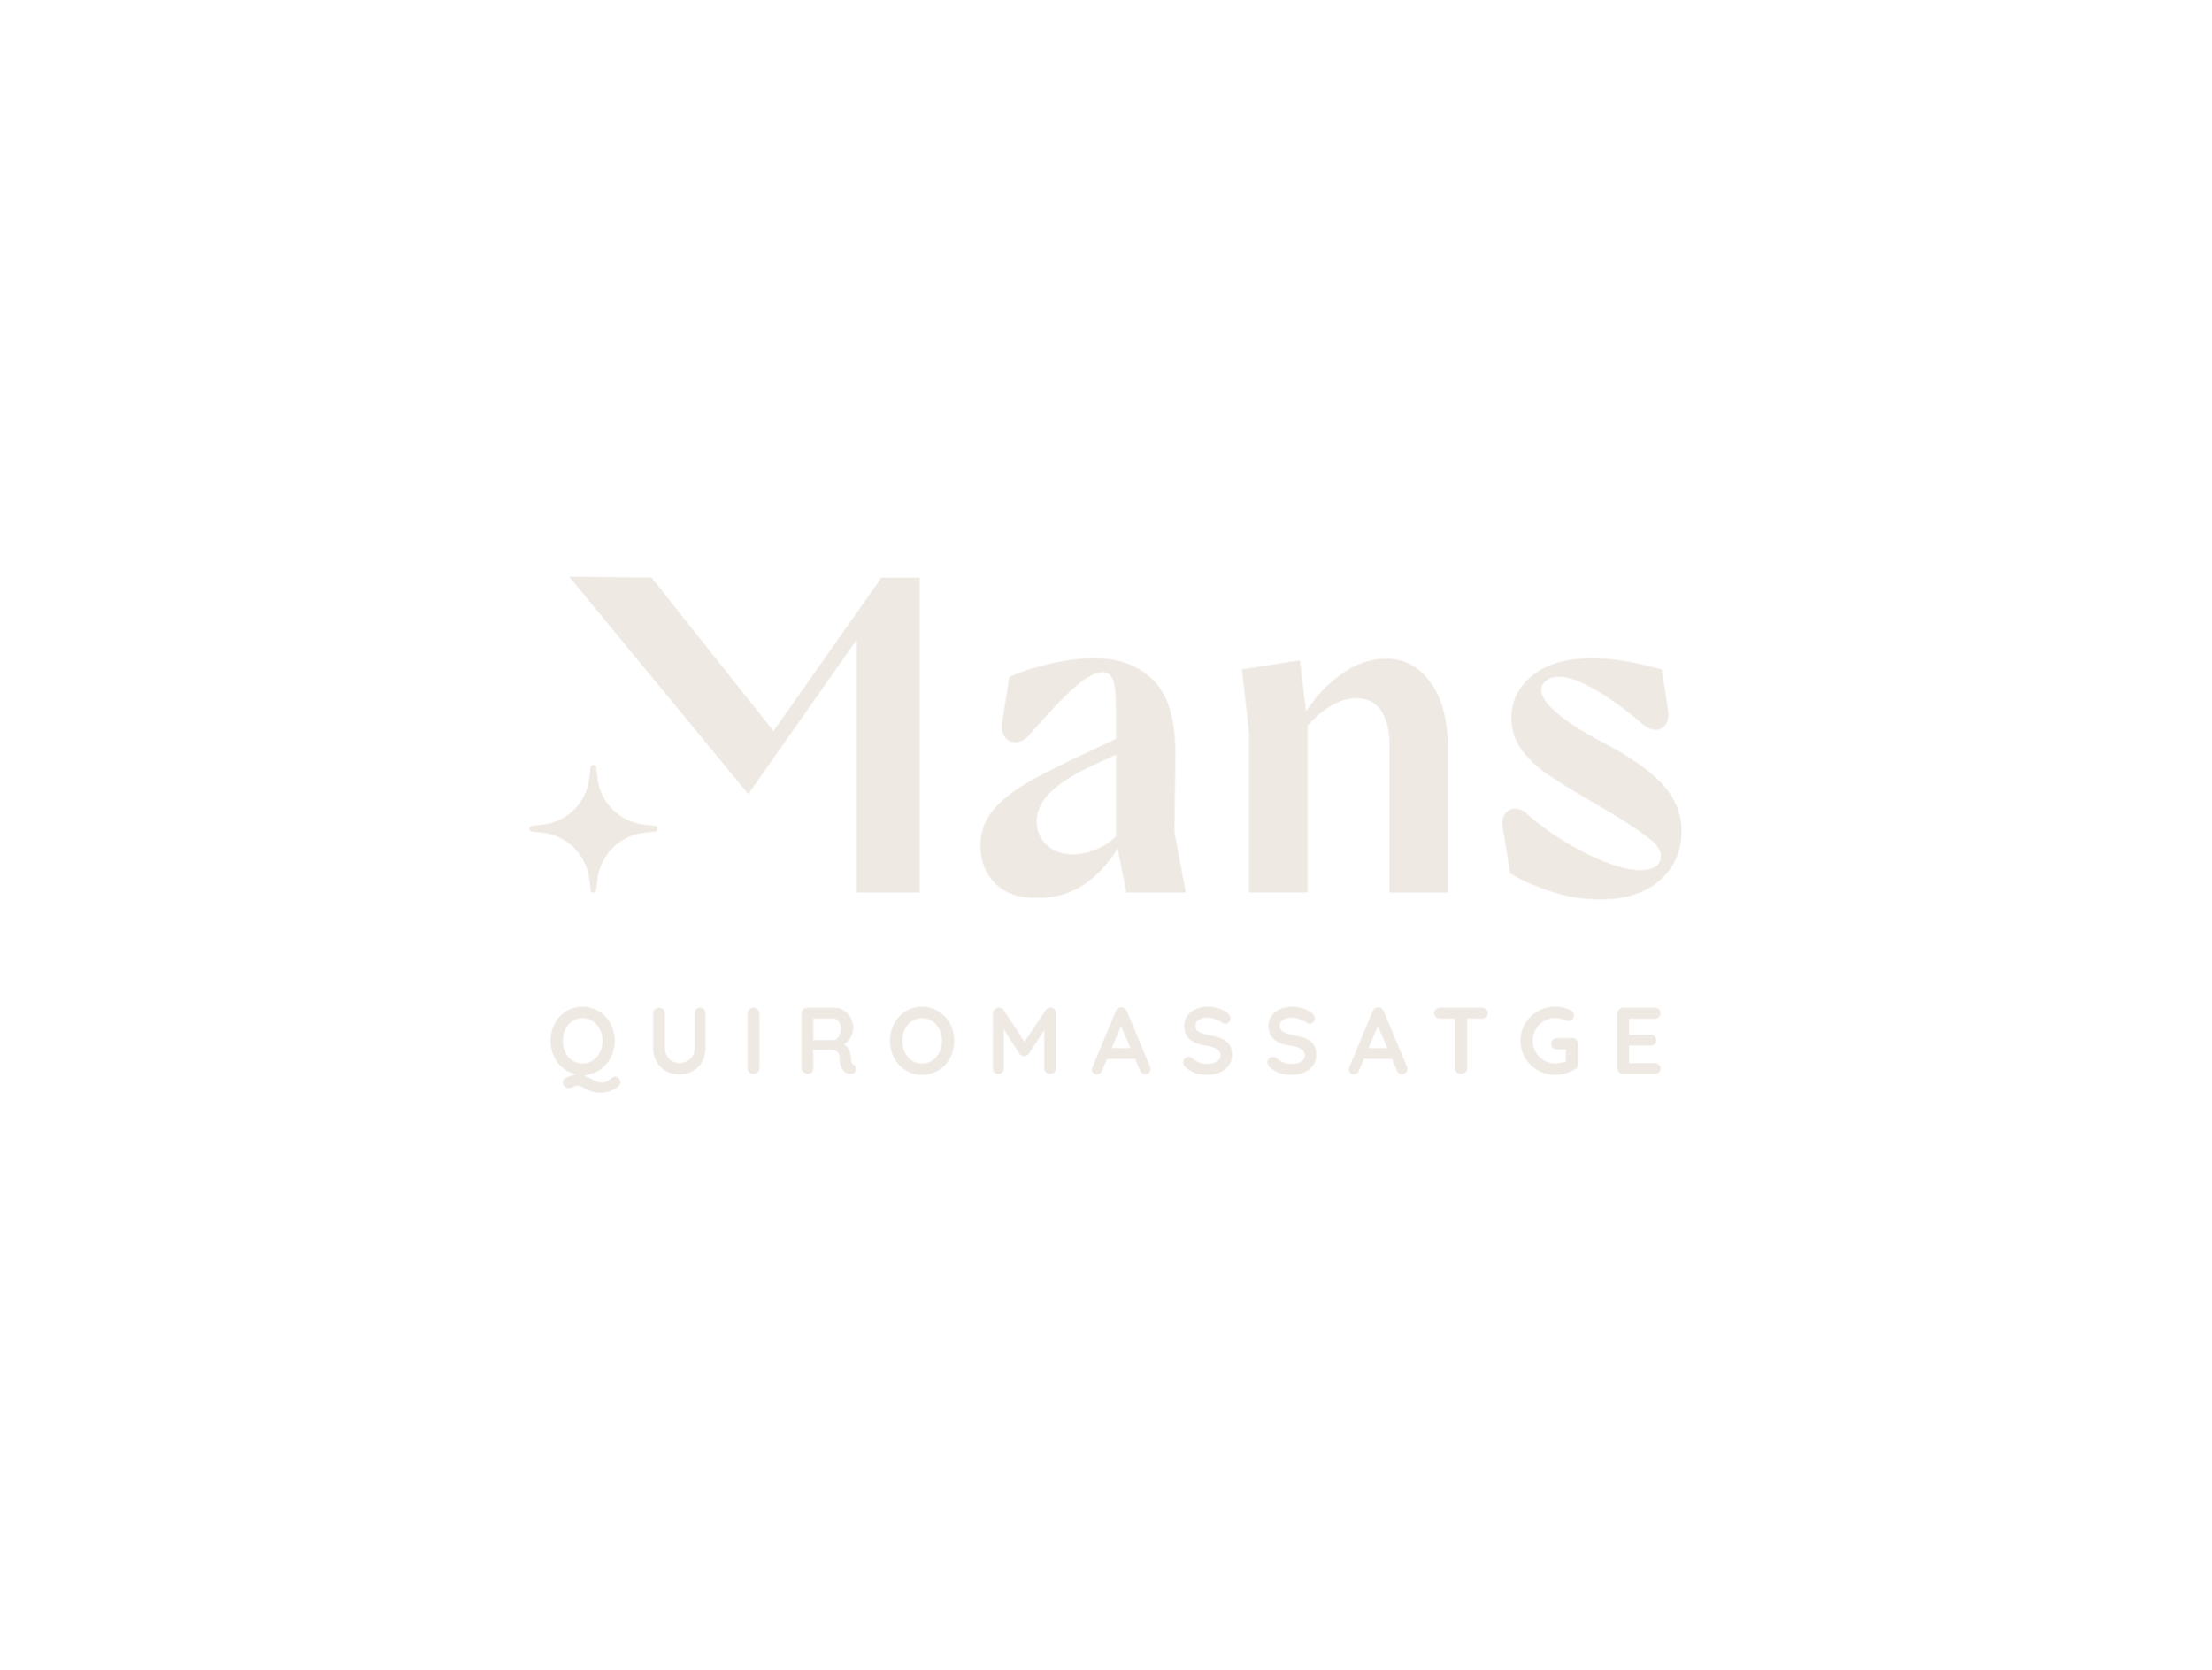
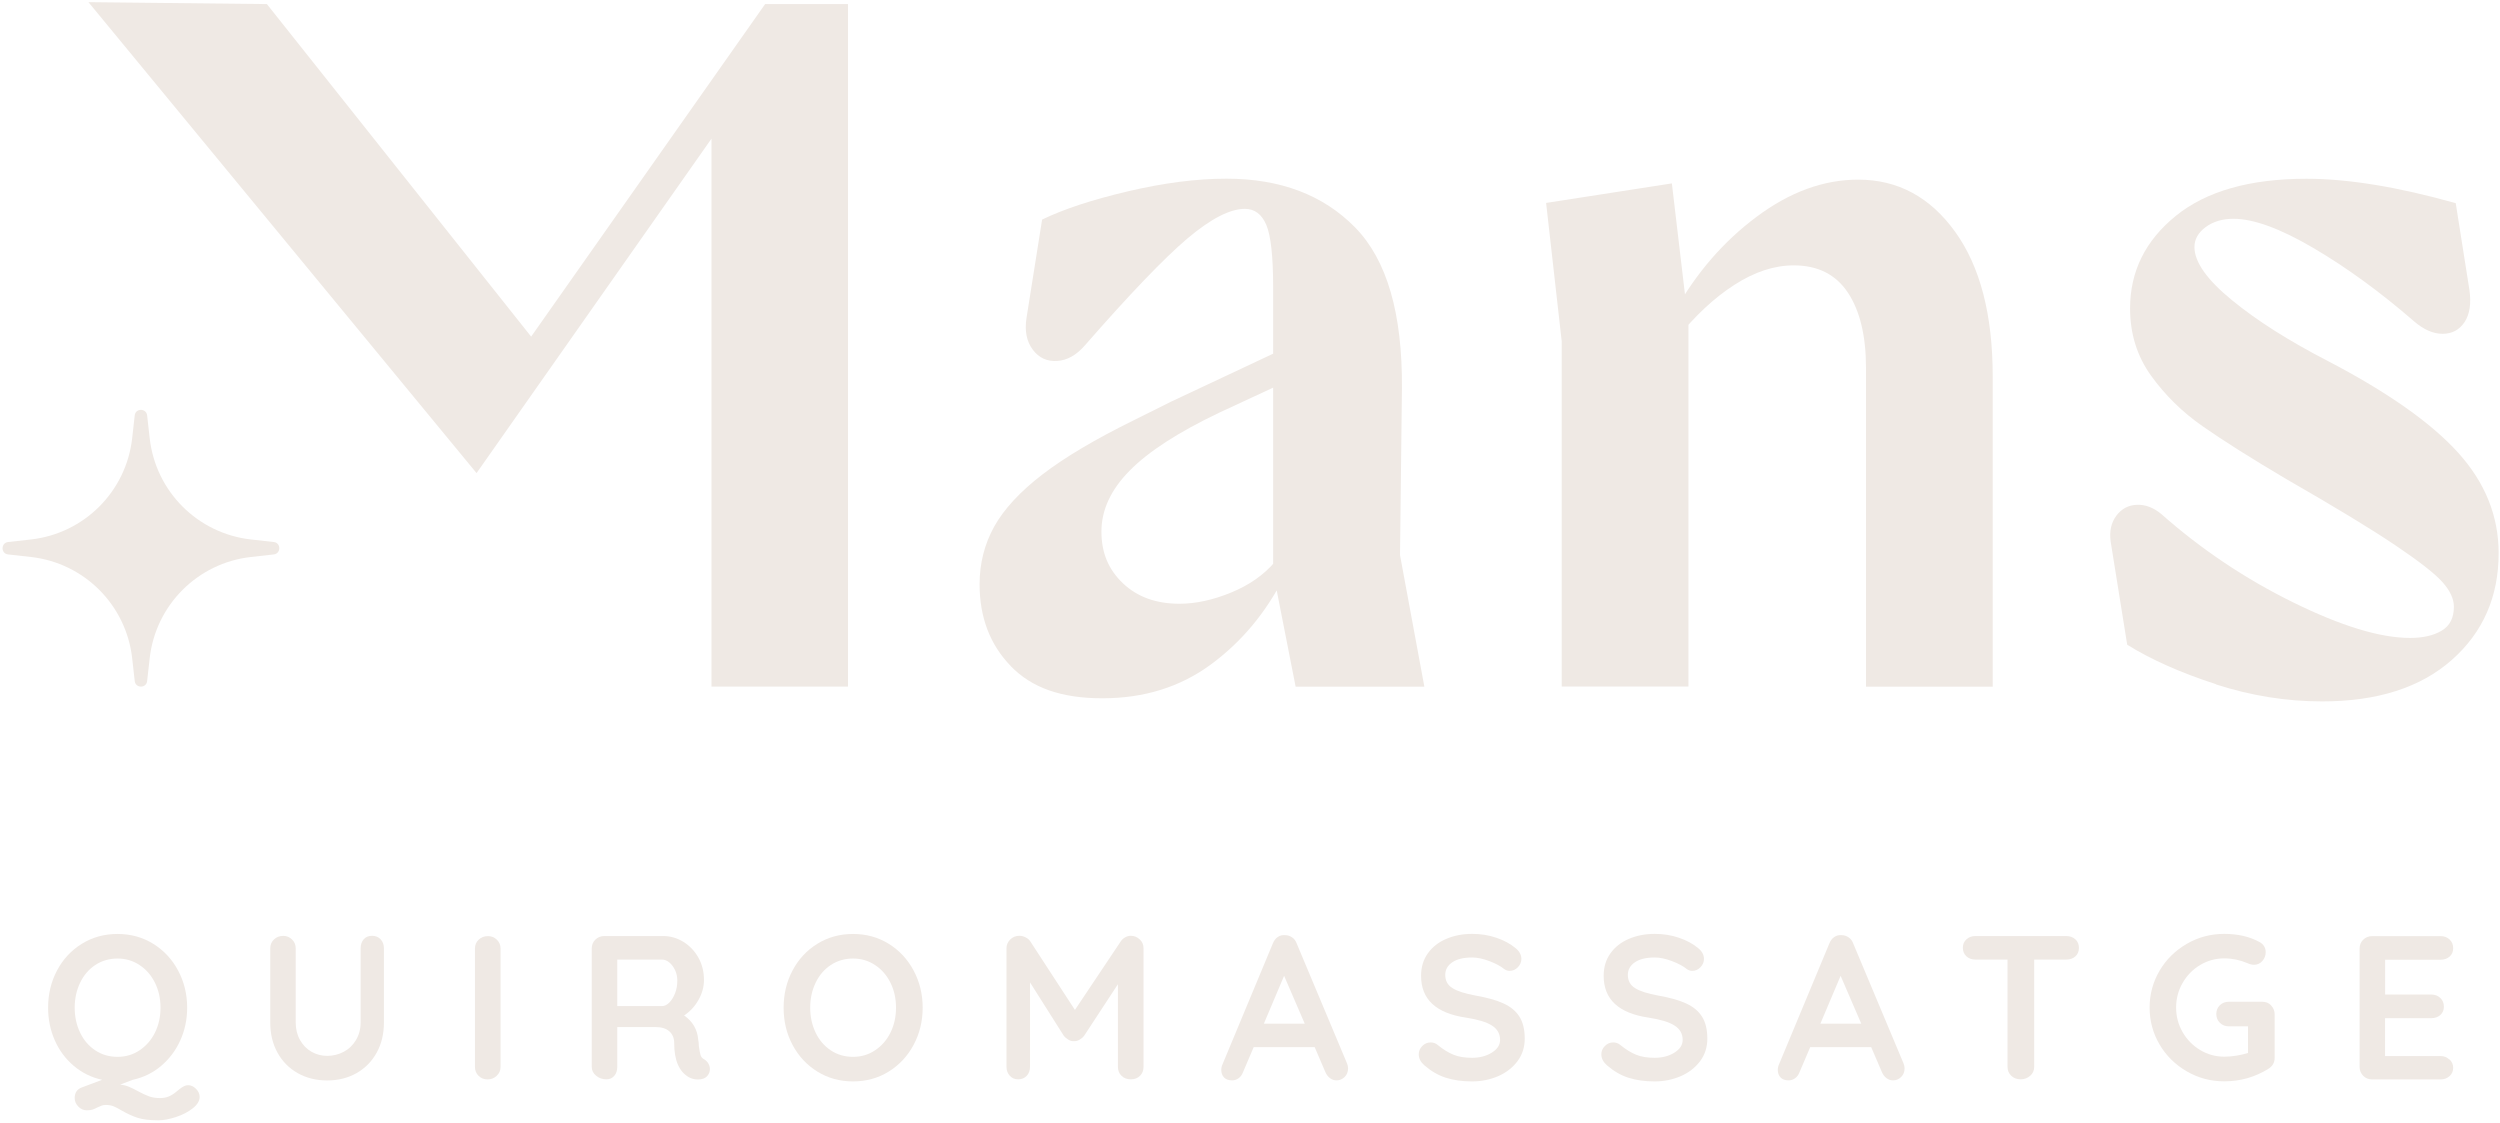
- <svg xmlns="http://www.w3.org/2000/svg" id="Capa_1" data-name="Capa 1" viewBox="0 0 598.46 451.82">
+ <svg xmlns="http://www.w3.org/2000/svg" id="Capa_1" data-name="Capa 1" viewBox="143 155.8 312.3 140.2">
  <g>
    <path d="M231.88,173.12l-29.35,41.78-48.48-58.83,22.29.24,33.01,41.54,29.23-41.54h10.35v85.26h-17.05v-68.45Z" fill="#efe9e4" />
    <path d="M269.27,239.01c-2.6-2.68-3.9-6.09-3.9-10.23,0-2.6.61-5,1.82-7.19,1.22-2.19,3.23-4.37,6.03-6.52,2.8-2.15,6.59-4.4,11.39-6.76l4.63-2.31,16.32-7.67v4.26l-10.23,4.75c-5.12,2.44-8.85,4.85-11.21,7.25-2.36,2.39-3.53,4.93-3.53,7.61s.89,4.75,2.68,6.46c1.79,1.7,4.14,2.56,7.06,2.56,2.03,0,4.18-.46,6.46-1.4,2.27-.93,4.1-2.21,5.48-3.84l1.1,1.95c-2.27,4.46-5.32,8.1-9.14,10.9-3.82,2.8-8.32,4.2-13.52,4.2s-8.85-1.34-11.45-4.02ZM302.04,227.32v-35.69c0-3.82-.29-6.4-.85-7.73-.57-1.34-1.46-2.01-2.68-2.01-1.87,0-4.26,1.24-7.19,3.71-2.92,2.48-7.19,6.93-12.79,13.34-1.06,1.22-2.21,1.87-3.47,1.95-1.26.08-2.27-.38-3.04-1.4-.77-1.02-1.04-2.34-.79-3.96l1.95-12.3c2.68-1.3,6.25-2.48,10.72-3.53,4.46-1.05,8.57-1.58,12.3-1.58,6.74,0,12.1,2.03,16.08,6.09,3.98,4.06,5.92,10.76,5.85,20.1l-.24,20.83,3.04,16.44h-16.08l-2.8-14.25Z" fill="#efe9e4" />
    <path d="M338.09,198.45l-1.95-17.3,15.71-2.44,2.07,17.54v45.31h-15.83v-43.12ZM373.84,192.36c-1.5-2.27-3.76-3.41-6.76-3.41-2.44,0-4.91.81-7.43,2.44-2.52,1.62-4.91,3.86-7.19,6.7l-.24-3.41c2.68-4.79,6.09-8.73,10.23-11.81,4.14-3.09,8.36-4.63,12.67-4.63,4.95,0,8.99,2.17,12.12,6.52,3.13,4.35,4.69,10.37,4.69,18.09v38.73h-15.83v-39.83c0-3.98-.75-7.1-2.25-9.38Z" fill="#efe9e4" />
    <path d="M419.82,241.27c-4.39-1.42-8.08-3.06-11.09-4.93l-2.07-12.91c-.17-1.3.08-2.37.73-3.23s1.5-1.3,2.56-1.34c1.06-.04,2.07.35,3.05,1.16,4.95,4.38,10.43,8.06,16.44,11.02,6.01,2.96,10.88,4.45,14.62,4.45,1.62,0,2.94-.3,3.96-.91,1.02-.61,1.52-1.6,1.52-2.99,0-.97-.47-1.99-1.4-3.04-.93-1.06-2.9-2.6-5.91-4.63-3.01-2.03-7.55-4.79-13.64-8.28-4.39-2.6-7.86-4.79-10.42-6.58-2.56-1.78-4.71-3.9-6.46-6.33-1.75-2.44-2.62-5.24-2.62-8.4,0-4.63,1.91-8.48,5.72-11.57,3.82-3.09,9.26-4.63,16.32-4.63,5.2,0,11.41,1.02,18.64,3.05l1.71,10.84c.24,1.7.04,3.04-.61,4.02-.65.97-1.56,1.46-2.74,1.46s-2.38-.53-3.59-1.58c-4.22-3.66-8.4-6.7-12.55-9.14-4.14-2.43-7.47-3.65-9.99-3.65-1.38,0-2.54.35-3.47,1.04-.93.69-1.4,1.52-1.4,2.49,0,1.87,1.56,4.08,4.69,6.64,3.12,2.56,7.13,5.1,12,7.61,7.47,3.9,12.89,7.72,16.26,11.45,3.37,3.74,5.05,7.92,5.05,12.54,0,5.44-1.95,9.89-5.85,13.34-3.9,3.45-9.3,5.18-16.2,5.18-4.47,0-8.89-.71-13.28-2.13Z" fill="#efe9e4" />
  </g>
  <path d="M161.38,207.69l.32,2.86c.75,6.65,5.99,11.89,12.64,12.64l2.86.32c.92.1.92,1.44,0,1.55l-2.86.32c-6.65.75-11.89,5.99-12.64,12.64l-.32,2.86c-.1.92-1.44.92-1.55,0l-.32-2.86c-.75-6.65-5.99-11.89-12.64-12.64l-2.86-.32c-.92-.1-.92-1.44,0-1.55l2.86-.32c6.65-.75,11.89-5.99,12.64-12.64l.32-2.86c.1-.92,1.44-.92,1.55,0Z" fill="#efe9e4" />
  <g>
    <path d="M167.48,291.81c.31.31.46.65.46,1.02,0,.49-.29.97-.86,1.42s-1.27.82-2.1,1.09c-.83.27-1.56.41-2.21.41-1.09,0-1.96-.11-2.6-.32s-1.28-.51-1.93-.88c-.43-.26-.78-.44-1.05-.55-.27-.11-.6-.17-.97-.17-.21,0-.38.03-.51.08-.14.05-.32.13-.54.23-.22.12-.43.21-.61.27-.19.06-.43.09-.72.09-.41,0-.76-.16-1.06-.47s-.45-.67-.45-1.06c0-.67.3-1.11.9-1.33l2.53-.95c-1.33-.29-2.51-.87-3.53-1.73s-1.82-1.92-2.38-3.19c-.56-1.26-.84-2.63-.84-4.09,0-1.69.37-3.24,1.11-4.64s1.77-2.52,3.1-3.34c1.32-.82,2.81-1.23,4.46-1.23s3.14.41,4.46,1.23c1.32.82,2.36,1.93,3.11,3.34.75,1.41,1.13,2.95,1.13,4.64,0,1.47-.29,2.83-.86,4.09-.57,1.26-1.37,2.32-2.4,3.19s-2.21,1.44-3.54,1.73l-1.56.59c.39.05.75.14,1.09.28.33.14.71.32,1.14.56.53.29.99.5,1.38.64.39.14.84.21,1.33.21.43,0,.79-.06,1.1-.19.31-.13.61-.31.9-.55.1-.09.26-.21.46-.37.2-.16.39-.29.56-.37.17-.08.34-.13.51-.13.36,0,.69.15,1,.46ZM153.01,284.8c.45.94,1.08,1.67,1.89,2.21.81.54,1.74.81,2.78.81s1.94-.27,2.76-.82c.82-.55,1.46-1.28,1.92-2.21.46-.93.69-1.96.69-3.11s-.23-2.18-.69-3.11c-.46-.93-1.1-1.67-1.92-2.21-.82-.55-1.74-.82-2.76-.82s-1.96.27-2.78.81c-.81.54-1.44,1.27-1.89,2.21-.45.94-.68,1.98-.68,3.12s.23,2.18.68,3.12Z" fill="#efe9e4" />
    <path d="M190.55,273.14c.27.29.41.67.41,1.13v9.26c0,1.41-.3,2.67-.9,3.76s-1.43,1.94-2.51,2.56c-1.08.61-2.3.92-3.68.92s-2.61-.31-3.69-.92-1.92-1.47-2.52-2.56-.9-2.34-.9-3.76v-9.26c0-.44.15-.81.46-1.11.31-.3.7-.45,1.18-.45.41,0,.77.15,1.08.45.31.3.46.67.46,1.11v9.26c0,.82.18,1.55.54,2.19s.84,1.13,1.44,1.47,1.26.51,1.96.51,1.42-.17,2.06-.51,1.15-.83,1.53-1.47.58-1.37.58-2.19v-9.26c0-.46.13-.84.38-1.13s.61-.44,1.05-.44.8.15,1.07.44Z" fill="#efe9e4" />
    <path d="M205.05,290.19c-.32.3-.7.45-1.13.45-.46,0-.84-.15-1.14-.45s-.45-.67-.45-1.11v-14.78c0-.44.15-.82.46-1.11.31-.3.7-.45,1.18-.45.43,0,.79.15,1.1.45.31.3.46.67.46,1.11v14.78c0,.44-.16.82-.49,1.11Z" fill="#efe9e4" />
    <path d="M231.49,288.66c.13.22.19.45.19.69,0,.31-.1.59-.31.84-.26.31-.65.46-1.18.46-.41,0-.78-.09-1.13-.28-1.23-.7-1.84-2.12-1.84-4.27,0-.61-.2-1.1-.6-1.46-.4-.36-.98-.54-1.73-.54h-4.78v4.96c0,.46-.12.84-.37,1.13-.25.29-.58.44-.98.44-.5,0-.93-.15-1.29-.45-.37-.3-.55-.67-.55-1.11v-14.78c0-.44.15-.82.45-1.11s.67-.45,1.11-.45h7.37c.89,0,1.72.24,2.51.72.78.48,1.41,1.14,1.88,1.97.47.84.7,1.77.7,2.81,0,.85-.23,1.68-.69,2.49-.46.81-1.06,1.45-1.79,1.93,1.07.75,1.66,1.76,1.76,3.02.05.27.08.54.08.79.07.53.14.91.21,1.14s.22.41.46.53c.22.14.4.32.53.54ZM226.61,281.04c.29-.29.53-.68.72-1.16.19-.49.28-1.01.28-1.57,0-.48-.09-.92-.28-1.32-.19-.4-.43-.72-.72-.96-.29-.24-.59-.36-.9-.36h-5.6v5.81h5.6c.31,0,.61-.15.9-.44Z" fill="#efe9e4" />
    <path d="M257.13,286.32c-.75,1.41-1.79,2.52-3.11,3.34-1.32.82-2.81,1.23-4.46,1.23s-3.14-.41-4.46-1.23c-1.32-.82-2.35-1.93-3.1-3.34s-1.11-2.95-1.11-4.64.37-3.24,1.11-4.64,1.77-2.52,3.1-3.34c1.32-.82,2.81-1.23,4.46-1.23s3.14.41,4.46,1.23c1.32.82,2.36,1.93,3.11,3.34.75,1.41,1.13,2.95,1.13,4.64s-.38,3.24-1.13,4.64ZM254.24,278.57c-.46-.93-1.1-1.67-1.92-2.21-.82-.55-1.74-.82-2.76-.82s-1.96.27-2.78.81c-.81.54-1.44,1.27-1.89,2.21-.45.94-.68,1.98-.68,3.12s.23,2.18.68,3.12c.45.94,1.08,1.67,1.89,2.21.81.54,1.74.81,2.78.81s1.94-.27,2.76-.82c.82-.55,1.46-1.28,1.92-2.21.46-.93.69-1.96.69-3.11s-.23-2.18-.69-3.11Z" fill="#efe9e4" />
    <path d="M285.38,273.15c.32.3.47.67.47,1.11v14.81c0,.44-.14.82-.43,1.11-.29.3-.68.45-1.15.45s-.87-.14-1.17-.44c-.3-.29-.45-.66-.45-1.13v-10.31l-4.22,6.44c-.17.21-.37.37-.59.5s-.45.18-.69.17c-.22.02-.44-.04-.67-.17s-.42-.29-.59-.5l-4.22-6.67v10.54c0,.46-.14.84-.41,1.13-.27.29-.63.44-1.07.44s-.78-.15-1.05-.45c-.27-.3-.41-.67-.41-1.11v-14.81c0-.43.16-.79.47-1.1.32-.31.69-.46,1.14-.46.26,0,.51.06.77.19s.45.29.59.5l5.58,8.57,5.73-8.57c.14-.21.32-.37.55-.5.23-.13.46-.19.7-.19.43,0,.8.15,1.11.45Z" fill="#efe9e4" />
    <path d="M311.4,289.25c0,.44-.14.81-.43,1.09-.29.28-.62.42-1,.42-.31,0-.58-.09-.83-.28-.25-.19-.44-.44-.58-.77l-1.33-3.1h-7.62l-1.33,3.12c-.12.32-.3.58-.55.76-.25.18-.52.27-.81.27-.44,0-.78-.12-1.01-.36-.23-.24-.35-.56-.35-.97,0-.15.03-.31.08-.49l6.37-15.3c.14-.34.34-.61.61-.79.27-.19.58-.26.92-.23.31,0,.59.09.86.27.27.18.46.43.58.76l6.29,14.99c.09.22.13.43.13.61ZM300.87,283.68h5.12l-2.58-5.98-2.53,5.98Z" fill="#efe9e4" />
    <path d="M323.61,290.43c-.96-.31-1.85-.83-2.69-1.56-.46-.41-.69-.86-.69-1.36,0-.39.14-.74.44-1.04.29-.3.64-.45,1.05-.45.32,0,.62.1.87.31.68.56,1.35.97,1.99,1.23s1.41.38,2.3.38c.96,0,1.78-.21,2.47-.64.69-.43,1.04-.96,1.04-1.59,0-.77-.34-1.37-1.02-1.8-.68-.44-1.77-.76-3.25-.99-3.73-.55-5.6-2.28-5.6-5.22,0-1.08.28-2.01.84-2.8.56-.79,1.33-1.4,2.3-1.81.97-.42,2.05-.63,3.25-.63,1.07,0,2.08.16,3.03.49.95.32,1.73.75,2.37,1.28.49.39.74.85.74,1.36,0,.39-.15.74-.44,1.04s-.63.45-1.02.45c-.26,0-.49-.08-.69-.23-.44-.36-1.06-.69-1.85-.99-.79-.3-1.51-.45-2.14-.45-1.08,0-1.91.2-2.49.6-.59.4-.88.93-.88,1.57,0,.73.3,1.29.91,1.66.6.38,1.55.68,2.85.92,1.47.26,2.64.58,3.52.99.88.4,1.54.95,1.98,1.64.44.69.67,1.61.67,2.75,0,1.07-.3,2.02-.91,2.83-.61.81-1.41,1.43-2.42,1.87-1.01.43-2.09.65-3.25.65-1.23,0-2.32-.15-3.27-.46Z" fill="#efe9e4" />
    <path d="M346.42,290.43c-.96-.31-1.85-.83-2.69-1.56-.46-.41-.69-.86-.69-1.36,0-.39.14-.74.44-1.04.29-.3.64-.45,1.05-.45.32,0,.62.1.87.31.68.56,1.35.97,1.99,1.23s1.41.38,2.3.38c.96,0,1.78-.21,2.47-.64.69-.43,1.04-.96,1.04-1.59,0-.77-.34-1.37-1.02-1.8-.68-.44-1.77-.76-3.25-.99-3.73-.55-5.6-2.28-5.6-5.22,0-1.08.28-2.01.84-2.8.56-.79,1.33-1.4,2.3-1.81.97-.42,2.05-.63,3.25-.63,1.07,0,2.08.16,3.03.49.95.32,1.73.75,2.37,1.28.49.39.74.85.74,1.36,0,.39-.15.74-.44,1.04s-.63.45-1.02.45c-.26,0-.49-.08-.69-.23-.44-.36-1.06-.69-1.85-.99-.79-.3-1.51-.45-2.14-.45-1.08,0-1.91.2-2.49.6-.59.4-.88.93-.88,1.57,0,.73.3,1.29.91,1.66.6.38,1.55.68,2.85.92,1.47.26,2.64.58,3.52.99.88.4,1.54.95,1.98,1.64.44.69.67,1.61.67,2.75,0,1.07-.3,2.02-.91,2.83-.61.81-1.41,1.43-2.42,1.87-1.01.43-2.09.65-3.25.65-1.23,0-2.32-.15-3.27-.46Z" fill="#efe9e4" />
    <path d="M380.92,289.25c0,.44-.14.81-.43,1.09-.29.28-.62.42-1,.42-.31,0-.58-.09-.83-.28-.25-.19-.44-.44-.58-.77l-1.33-3.1h-7.62l-1.33,3.12c-.12.32-.3.58-.55.76-.25.18-.52.27-.81.27-.44,0-.78-.12-1.01-.36-.23-.24-.35-.56-.35-.97,0-.15.03-.31.08-.49l6.37-15.3c.14-.34.34-.61.61-.79.27-.19.58-.26.92-.23.31,0,.59.09.86.27.27.18.46.43.58.76l6.29,14.99c.09.22.13.43.13.61ZM370.39,283.68h5.12l-2.58-5.98-2.53,5.98Z" fill="#efe9e4" />
    <path d="M402.26,273.14c.29.27.44.63.44,1.07s-.15.8-.44,1.06c-.29.26-.67.4-1.13.4h-4.02v13.4c0,.44-.16.82-.49,1.11s-.73.45-1.2.45-.87-.15-1.18-.45c-.31-.3-.46-.67-.46-1.11v-13.4h-4.01c-.46,0-.84-.14-1.13-.41-.29-.27-.44-.63-.44-1.07s.15-.78.45-1.05c.3-.27.67-.41,1.11-.41h11.36c.46,0,.84.14,1.13.41Z" fill="#efe9e4" />
    <path d="M426.71,281.41c.29.3.44.67.44,1.11v5.42c0,.6-.27,1.06-.79,1.38-1.67,1.04-3.51,1.56-5.5,1.56-1.69,0-3.25-.41-4.68-1.24-1.43-.83-2.57-1.94-3.4-3.35s-1.25-2.95-1.25-4.62.42-3.21,1.25-4.62,1.97-2.52,3.4-3.35c1.43-.83,2.99-1.24,4.68-1.24s3.16.34,4.4,1.02c.26.14.45.32.58.54s.19.46.19.72c0,.43-.14.8-.42,1.11-.28.32-.63.47-1.04.47-.26,0-.54-.07-.84-.21-.92-.39-1.88-.59-2.87-.59-1.09,0-2.1.28-3.02.83-.92.55-1.65,1.3-2.19,2.24s-.81,1.96-.81,3.07.27,2.13.81,3.07,1.27,1.68,2.19,2.24c.92.55,1.93.83,3.02.83.48,0,.99-.04,1.53-.13s1.02-.2,1.43-.33v-3.33h-2.4c-.44,0-.82-.15-1.11-.44-.3-.29-.45-.66-.45-1.1s.15-.81.45-1.1c.3-.29.67-.43,1.11-.43h4.19c.44,0,.81.15,1.1.45Z" fill="#efe9e4" />
    <path d="M449,288.14c.3.3.45.64.45,1.04,0,.43-.15.78-.45,1.05-.3.27-.67.41-1.11.41h-8.57c-.44,0-.82-.15-1.11-.45s-.45-.67-.45-1.11v-14.78c0-.44.15-.82.45-1.11s.67-.45,1.11-.45h8.57c.44,0,.81.14,1.11.42.3.28.45.64.45,1.09s-.15.77-.44,1.04c-.29.26-.67.4-1.13.4h-6.93v4.35h5.78c.44,0,.81.14,1.11.42.3.28.45.64.45,1.09s-.15.77-.44,1.04c-.29.26-.67.4-1.13.4h-5.78v4.73h6.93c.44,0,.81.15,1.11.45Z" fill="#efe9e4" />
  </g>
</svg>
